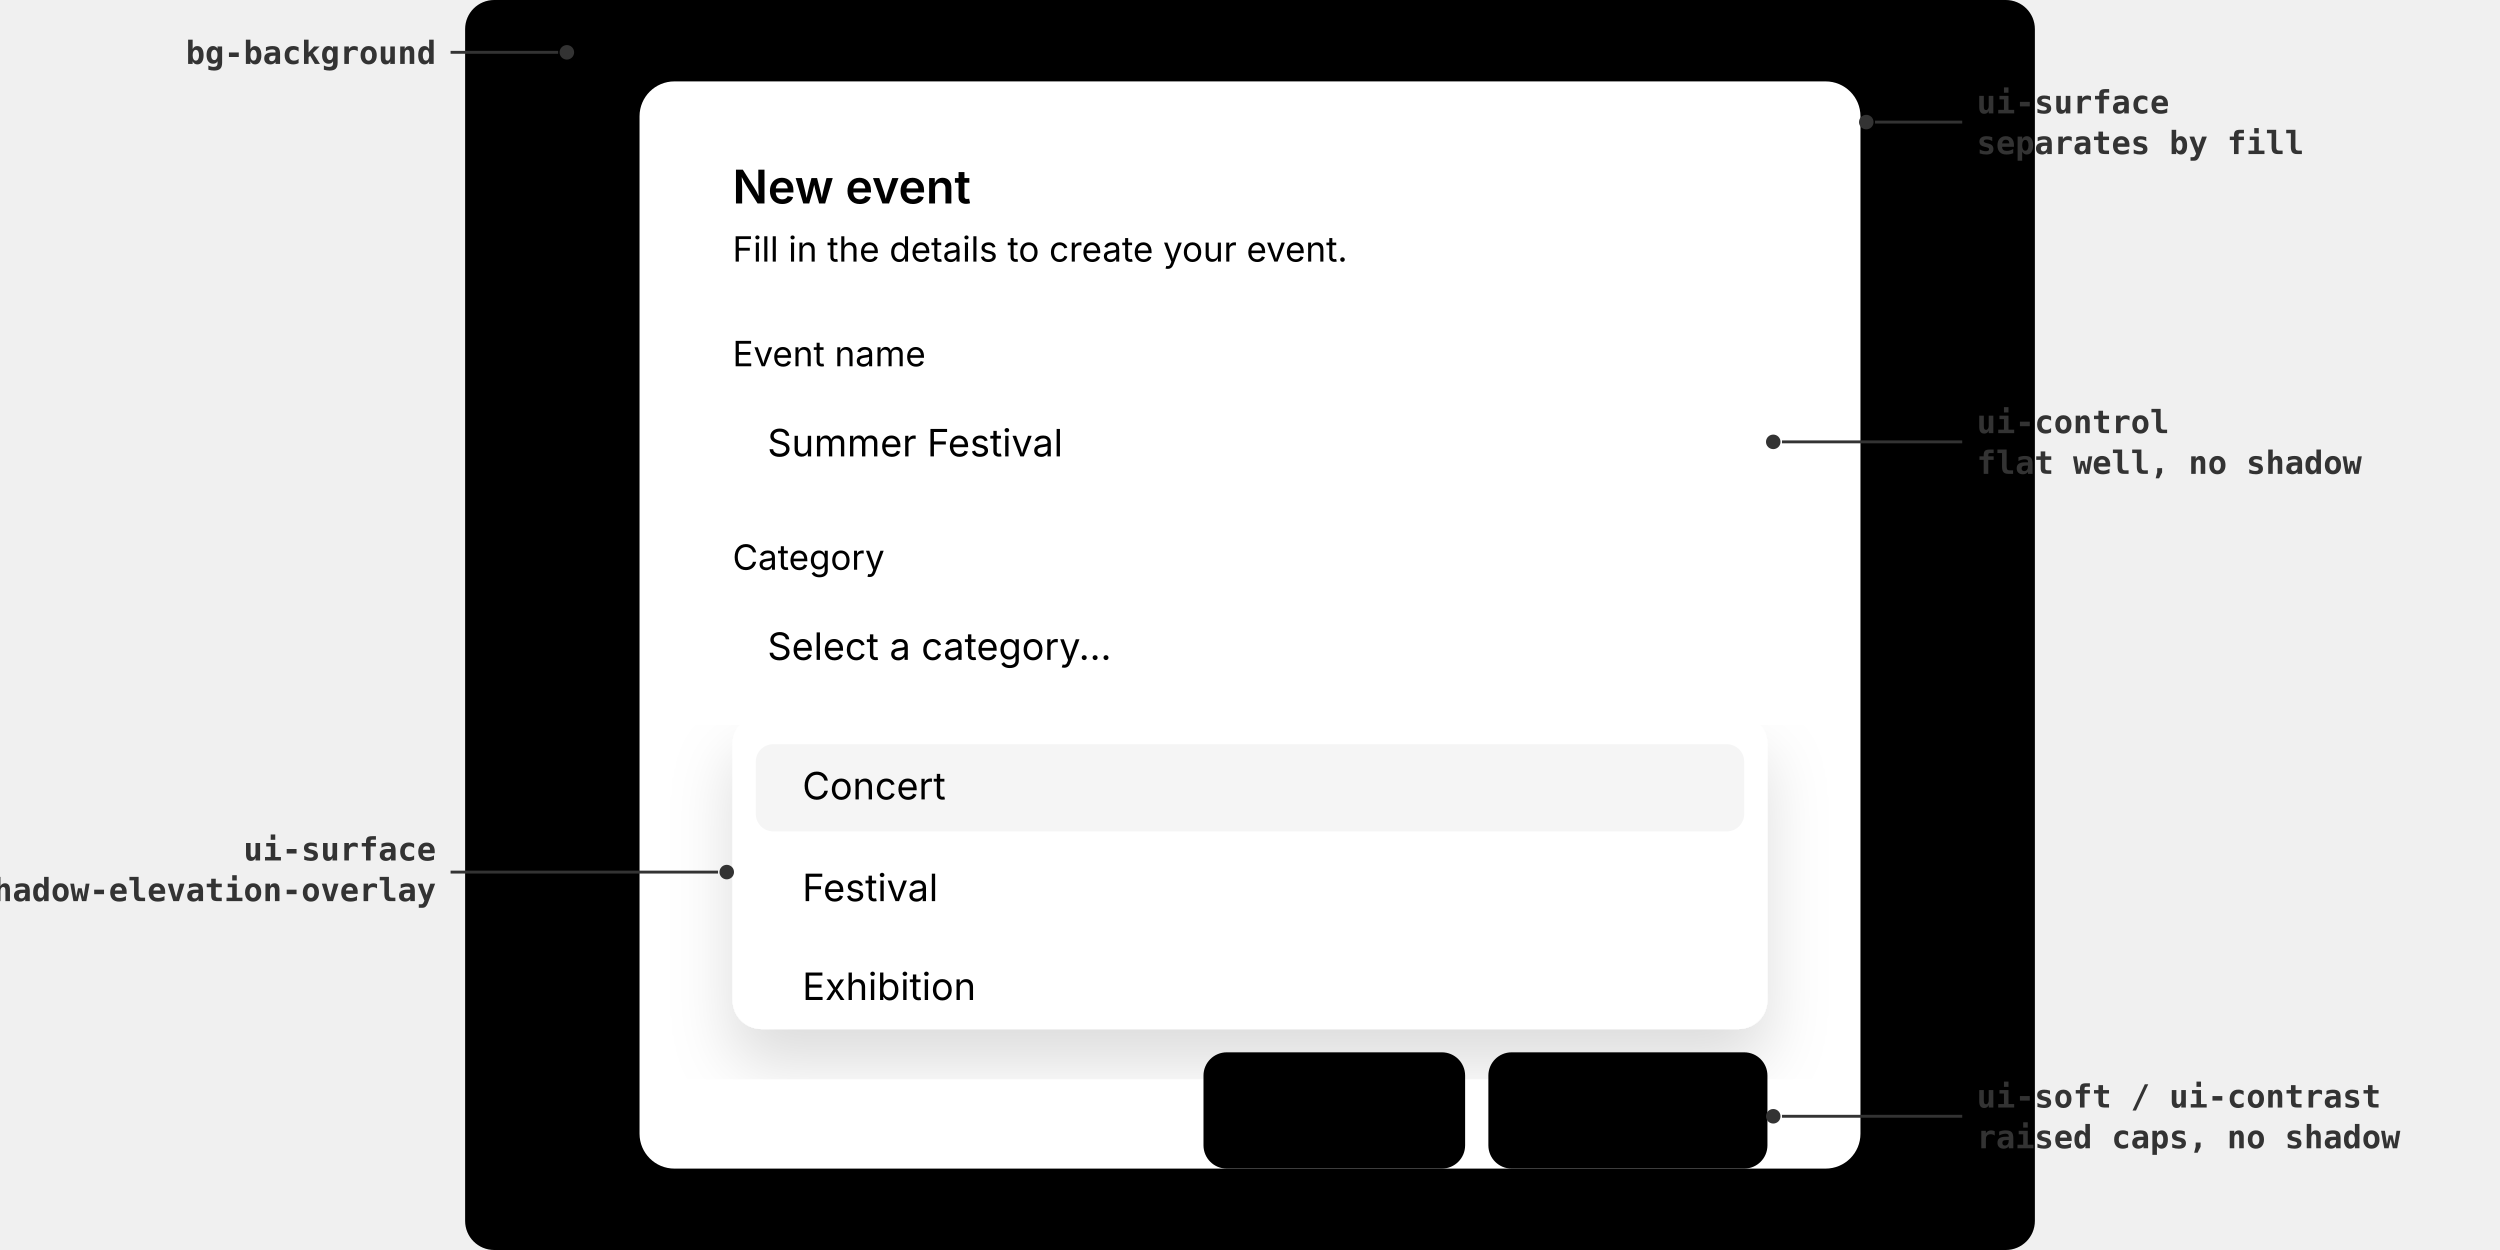
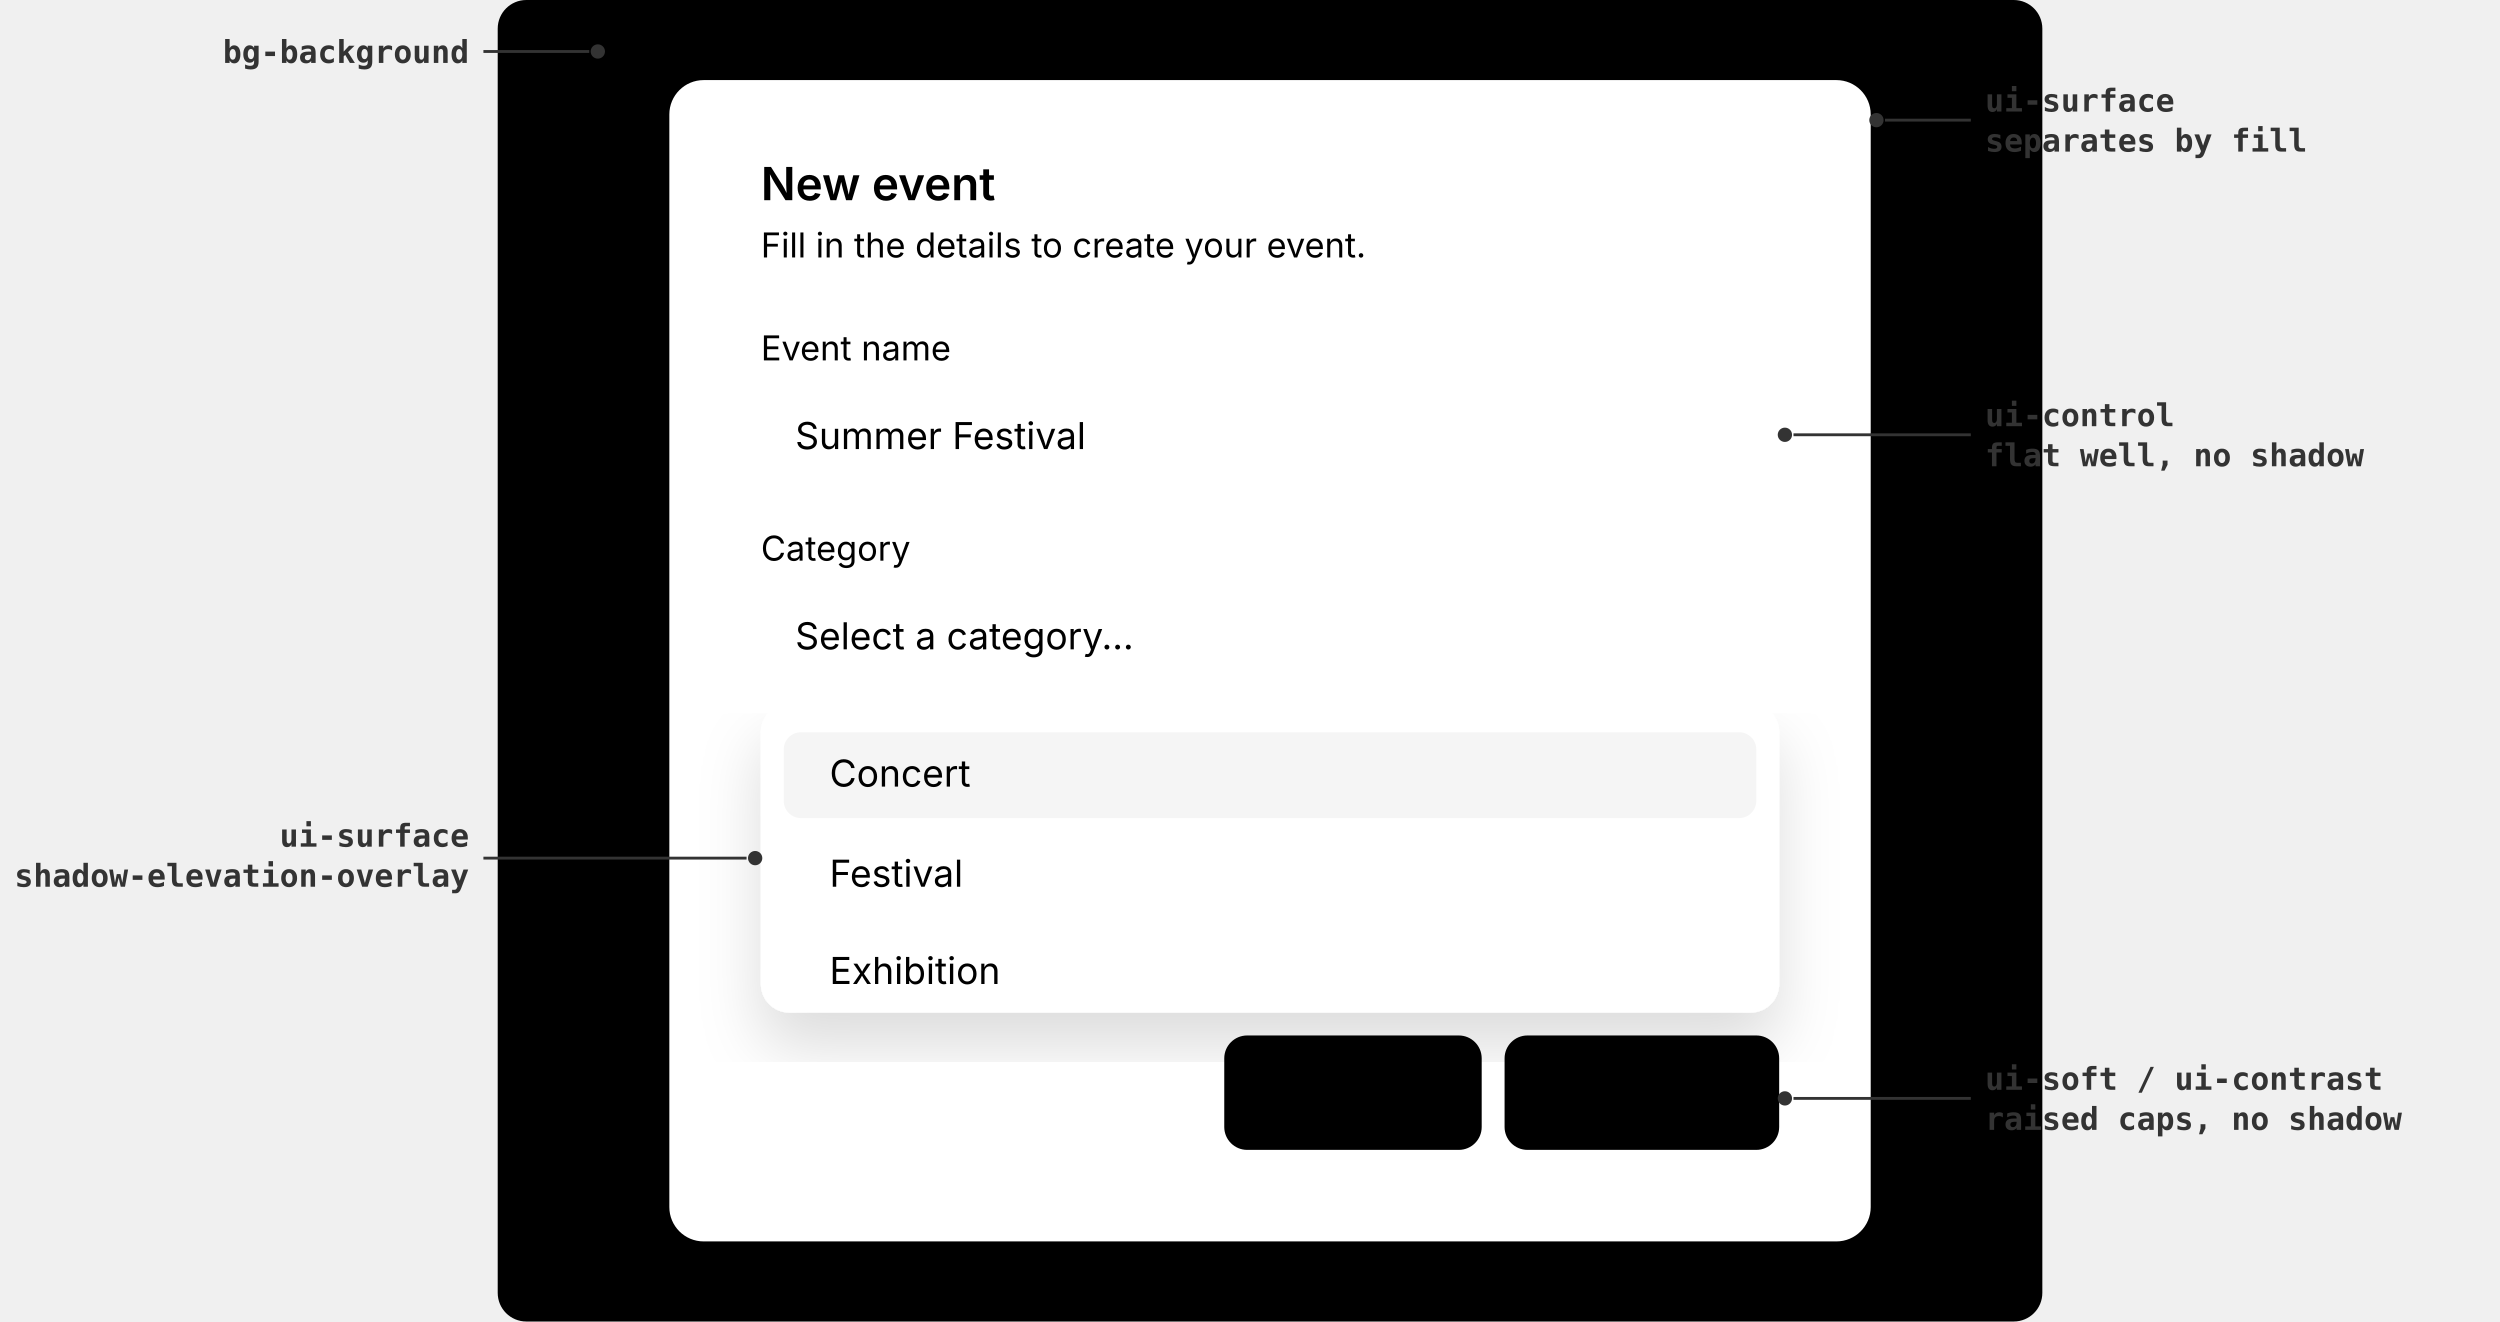
- <svg xmlns="http://www.w3.org/2000/svg" viewBox="0 0 860 430" font-family="ui-monospace, SFMono-Regular, Menlo, Monaco, Consolas, monospace">
+ <svg xmlns="http://www.w3.org/2000/svg" viewBox="-14 0 874 462" font-family="ui-monospace, SFMono-Regular, Menlo, Monaco, Consolas, monospace">
  <style>
    .label { fill: #333; }
    .label-line { stroke: #333; }
    @media (prefers-color-scheme: dark) {
      .label { fill: #999; }
      .label-line { stroke: #999; }
    }
  </style>
  <defs>
    <filter id="overlay" x="-8%" y="-8%" width="116%" height="124%">
      <feDropShadow dx="0" dy="0.1" stdDeviation="0.1" flood-color="#000" flood-opacity="0.32" />
      <feDropShadow dx="0" dy="1" stdDeviation="0.9" flood-color="#000" flood-opacity="0.26" />
      <feDropShadow dx="-0.1" dy="4" stdDeviation="3.6" flood-color="#000" flood-opacity="0.2" />
      <feDropShadow dx="-0.2" dy="12" stdDeviation="10.8" flood-color="#000" flood-opacity="0.14" />
    </filter>
    <linearGradient id="soft-bg" x1="0" y1="0" x2="0" y2="1">
      <stop offset="0%" stop-color="oklch(0.998 0.001 54)" />
      <stop offset="100%" stop-color="oklch(0.985 0.002 54)" />
    </linearGradient>
    <linearGradient id="contrast-bg" x1="0" y1="0" x2="0" y2="1">
      <stop offset="0%" stop-color="oklch(0.22 0.008 54)" />
      <stop offset="100%" stop-color="oklch(0.15 0.008 54)" />
    </linearGradient>
    <path id="chevron" d="M0,0 L4,4 L8,0" fill="none" stroke="oklch(0.52 0.008 54)" stroke-width="1.5" stroke-linecap="round" stroke-linejoin="round" />
  </defs>
-   <rect x="160" y="0" width="540" height="430" rx="10" fill="oklch(0.965 0.003 54)" />
-   <rect x="220" y="28" width="420" height="374" rx="12" fill="#fff" stroke="oklch(0.15 0.008 54 / 0.13)" stroke-width="1" />
+   <rect x="160" y="0" width="540" height="462" rx="10" fill="oklch(0.965 0.003 54)" />
+   <rect x="220" y="28" width="420" height="406" rx="12" fill="#fff" stroke="oklch(0.15 0.008 54 / 0.13)" stroke-width="1" />
  <text x="252" y="70" font-size="16" font-weight="600" font-family="system-ui, -apple-system, sans-serif" fill="oklch(0.22 0.008 54)">New event</text>
  <text x="252" y="90" font-size="12" font-family="system-ui, -apple-system, sans-serif" fill="oklch(0.52 0.008 54)">Fill in the details to create your event.</text>
  <text x="252" y="126" font-size="12" font-family="system-ui, -apple-system, sans-serif" fill="oklch(0.22 0.008 54)">Event name</text>
  <rect x="252" y="134" width="356" height="36" rx="6" fill="#fff" stroke="oklch(0.15 0.008 54 / 0.26)" stroke-width="1" />
  <text x="264" y="157" font-size="13" font-family="system-ui, -apple-system, sans-serif" fill="oklch(0.22 0.008 54)">Summer Festival</text>
  <text x="252" y="196" font-size="12" font-family="system-ui, -apple-system, sans-serif" fill="oklch(0.22 0.008 54)">Category</text>
  <rect x="252" y="204" width="356" height="36" rx="6" fill="#fff" stroke="oklch(0.15 0.008 54 / 0.26)" stroke-width="1" />
  <text x="264" y="227" font-size="13" font-family="system-ui, -apple-system, sans-serif" fill="oklch(0.52 0.008 54)">Select a category...</text>
  <use href="#chevron" x="588" y="218" />
  <rect x="252" y="246" width="356" height="108" rx="10" fill="#fff" stroke="oklch(0.15 0.008 54 / 0.13)" stroke-width="1" filter="url(#overlay)" />
  <rect x="260" y="256" width="340" height="30" rx="6" fill="#0000000a" />
  <text x="276" y="275" font-size="13" font-family="system-ui, -apple-system, sans-serif" fill="oklch(0.22 0.008 54)">Concert</text>
  <text x="276" y="310" font-size="13" font-family="system-ui, -apple-system, sans-serif" fill="oklch(0.22 0.008 54)">Festival</text>
  <text x="276" y="344" font-size="13" font-family="system-ui, -apple-system, sans-serif" fill="oklch(0.22 0.008 54)">Exhibition</text>
  <rect x="414" y="362" width="90" height="40" rx="8" fill="url(#soft-bg)" stroke="oklch(0.8 0.005 54)" stroke-width="1" />
  <line x1="415" y1="363" x2="503" y2="363" stroke="oklch(1 0 0 / 0.9)" stroke-width="1" stroke-linecap="round" />
  <text x="436" y="387" font-size="13" font-weight="500" font-family="system-ui, -apple-system, sans-serif" fill="oklch(0.22 0.008 54)">Cancel</text>
  <rect x="512" y="362" width="96" height="40" rx="8" fill="url(#contrast-bg)" />
  <line x1="513" y1="363" x2="607" y2="363" stroke="oklch(0.45 0.006 54)" stroke-opacity="0.25" stroke-width="1" stroke-linecap="round" />
  <text x="536" y="387" font-size="13" font-weight="500" font-family="system-ui, -apple-system, sans-serif" fill="oklch(0.985 0.002 54)">Create</text>
  <circle cx="195" cy="18" r="2.5" class="label" />
  <line x1="192" y1="18" x2="155" y2="18" class="label-line" stroke-width="1" />
  <text x="150" y="22" font-size="11" font-weight="600" class="label" text-anchor="end">bg-background</text>
  <circle cx="250" cy="300" r="2.5" class="label" />
  <line x1="247" y1="300" x2="155" y2="300" class="label-line" stroke-width="1" />
  <text x="150" y="296" font-size="11" font-weight="600" class="label" text-anchor="end">ui-surface</text>
  <text x="150" y="310" font-size="11" font-weight="600" class="label" text-anchor="end">shadow-elevation-overlay</text>
  <circle cx="642" cy="42" r="2.5" class="label" />
  <line x1="645" y1="42" x2="675" y2="42" class="label-line" stroke-width="1" />
  <text x="680" y="39" font-size="11" font-weight="600" class="label">ui-surface</text>
  <text x="680" y="53" font-size="11" font-weight="600" class="label">separates by fill</text>
  <circle cx="610" cy="152" r="2.5" class="label" />
  <line x1="613" y1="152" x2="675" y2="152" class="label-line" stroke-width="1" />
  <text x="680" y="149" font-size="11" font-weight="600" class="label">ui-control</text>
  <text x="680" y="163" font-size="11" font-weight="600" class="label">flat well, no shadow</text>
  <circle cx="610" cy="384" r="2.5" class="label" />
  <line x1="613" y1="384" x2="675" y2="384" class="label-line" stroke-width="1" />
  <text x="680" y="381" font-size="11" font-weight="600" class="label">ui-soft / ui-contrast</text>
  <text x="680" y="395" font-size="11" font-weight="600" class="label">raised caps, no shadow</text>
</svg>
